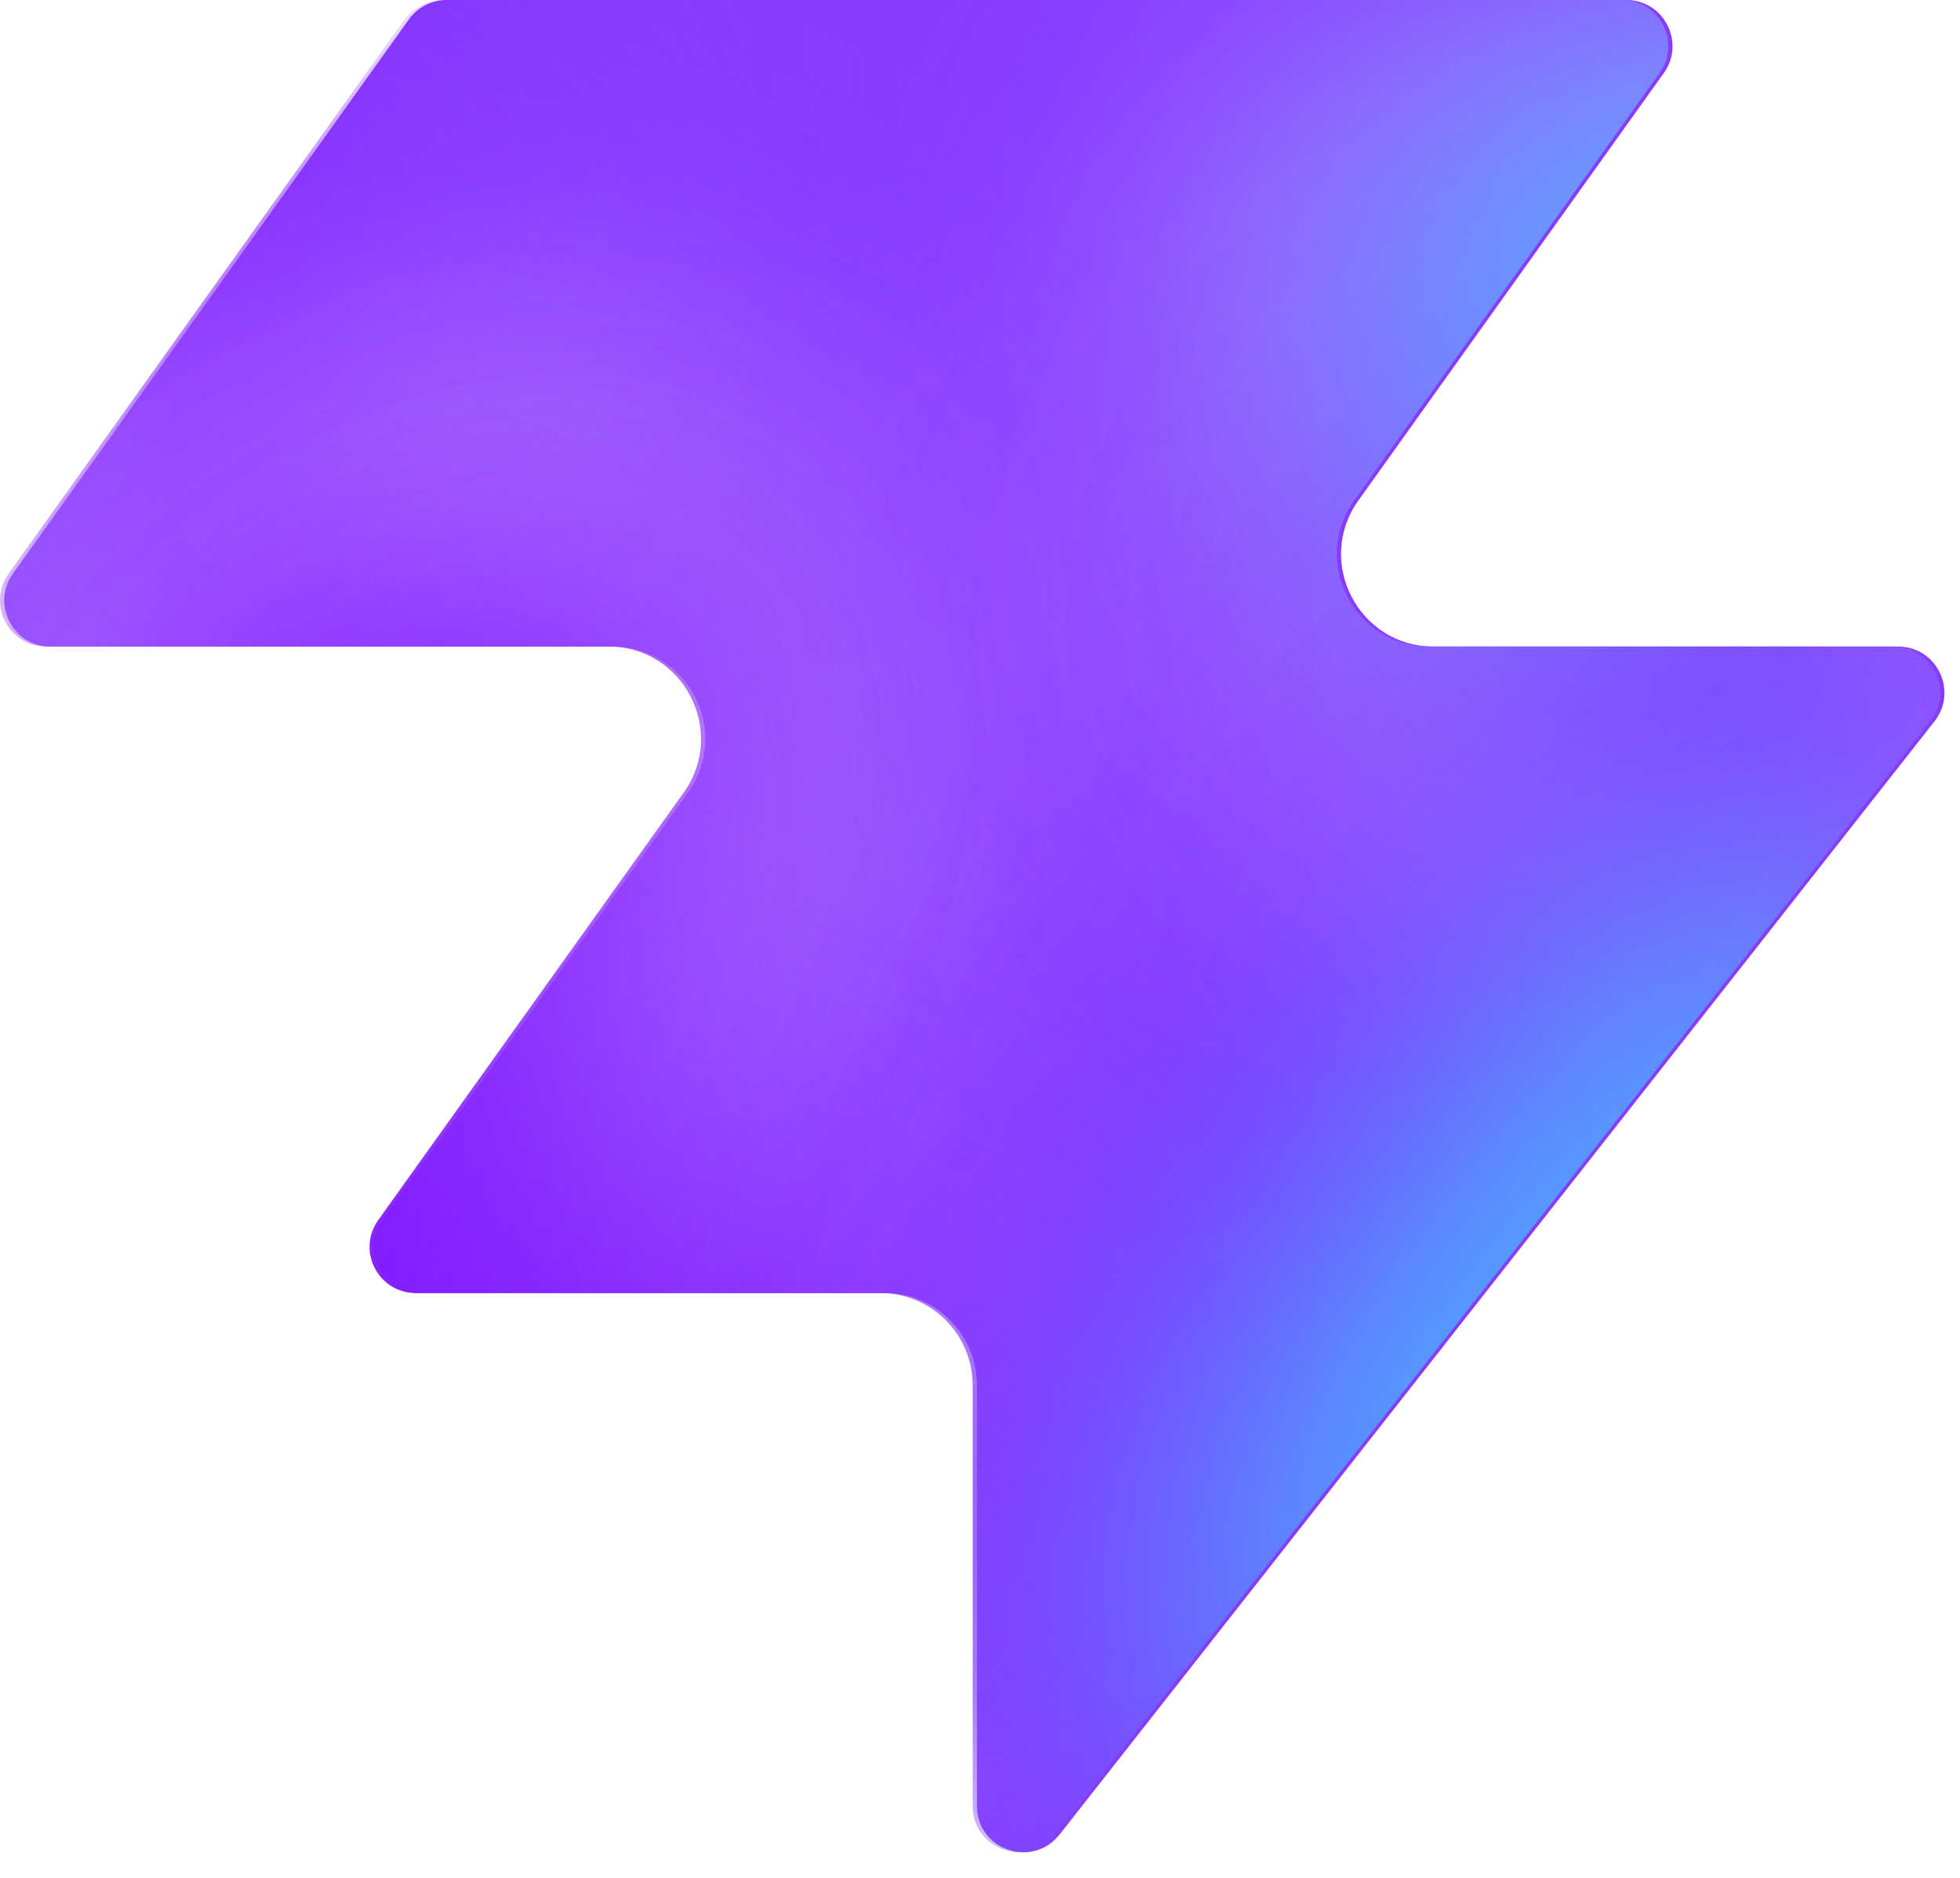
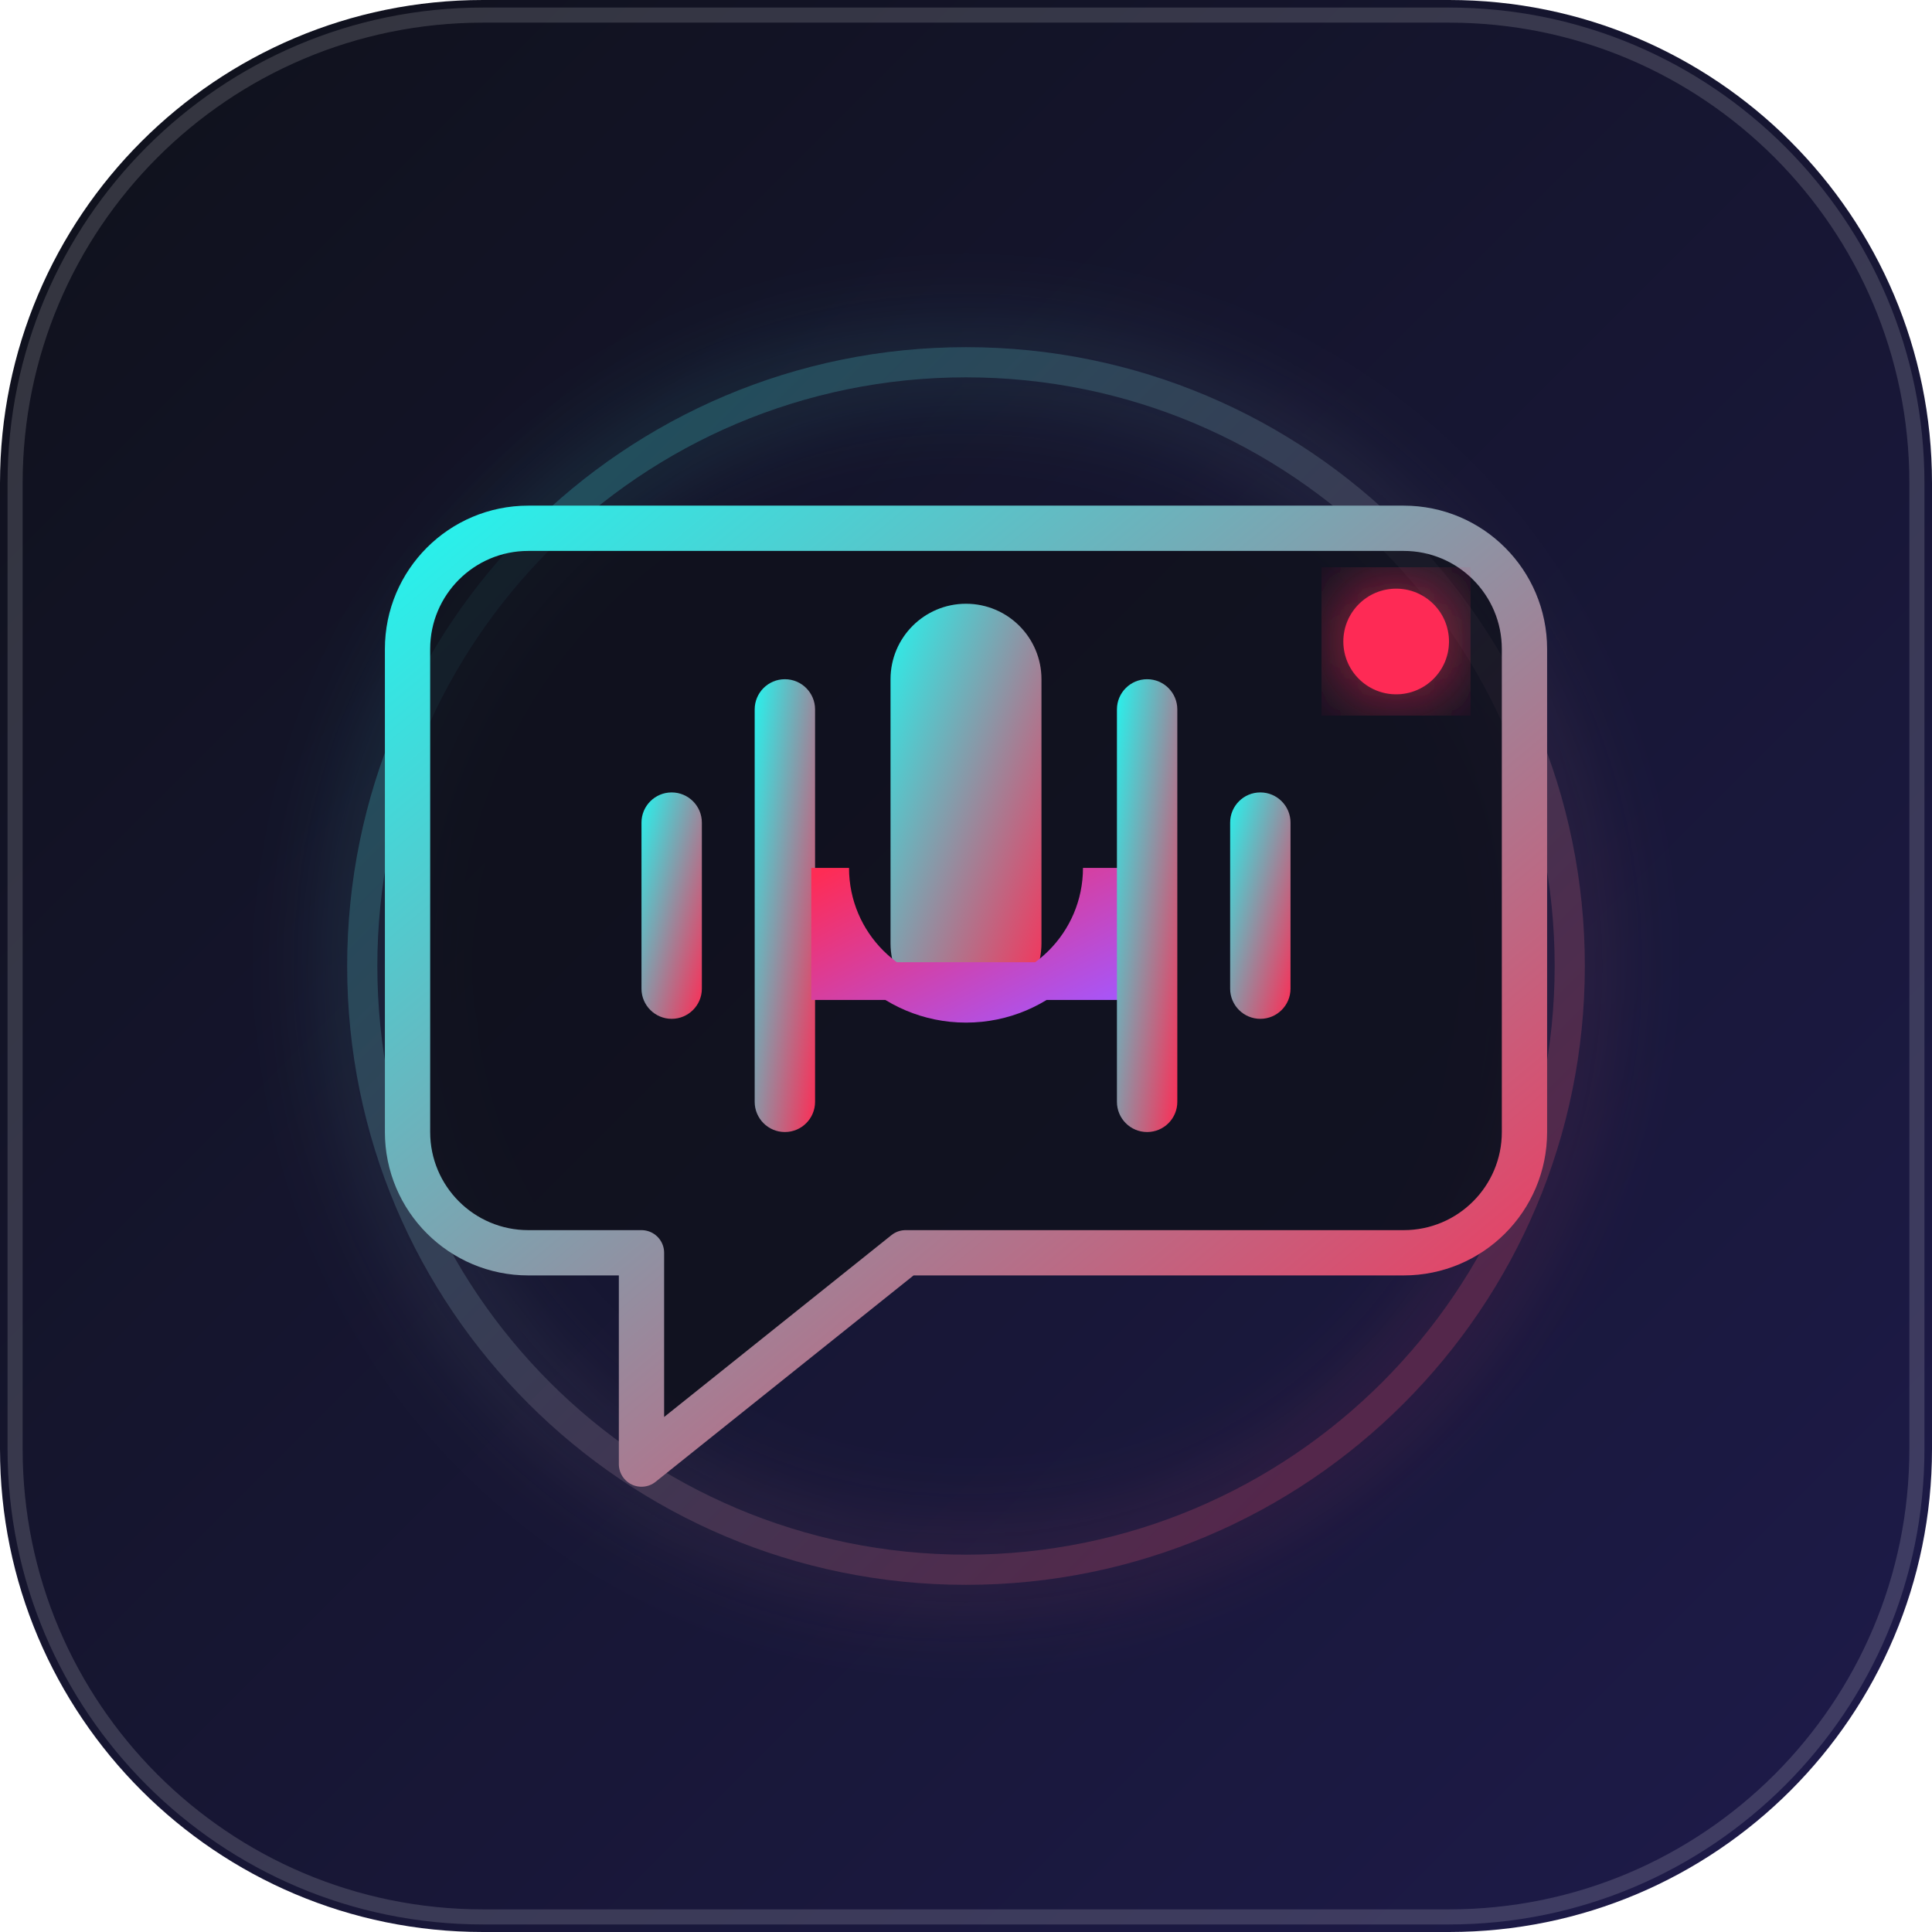
- <svg xmlns="http://www.w3.org/2000/svg" width="48" height="46" fill="none" viewBox="0 0 48 46">
-   <path fill="#863bff" d="M25.946 44.938c-.664.845-2.021.375-2.021-.698V33.937a2.26 2.26 0 0 0-2.262-2.262H10.287c-.92 0-1.456-1.04-.92-1.788l7.48-10.471c1.07-1.497 0-3.578-1.842-3.578H1.237c-.92 0-1.456-1.04-.92-1.788L10.013.474c.214-.297.556-.474.92-.474h28.894c.92 0 1.456 1.04.92 1.788l-7.48 10.471c-1.07 1.498 0 3.579 1.842 3.579h11.377c.943 0 1.473 1.088.89 1.83L25.947 44.94z" style="fill:#863bff;fill:color(display-p3 .525 .23 1);fill-opacity:1" />
-   <mask id="a" width="48" height="46" x="0" y="0" maskUnits="userSpaceOnUse" style="mask-type:alpha">
-     <path fill="#000" d="M25.842 44.938c-.664.844-2.021.375-2.021-.698V33.937a2.26 2.26 0 0 0-2.262-2.262H10.183c-.92 0-1.456-1.04-.92-1.788l7.48-10.471c1.07-1.498 0-3.579-1.842-3.579H1.133c-.92 0-1.456-1.04-.92-1.787L9.91.473c.214-.297.556-.474.92-.474h28.894c.92 0 1.456 1.04.92 1.788l-7.48 10.471c-1.07 1.498 0 3.578 1.842 3.578h11.377c.943 0 1.473 1.088.89 1.832L25.843 44.94z" style="fill:#000;fill-opacity:1" />
-   </mask>
-   <g mask="url(#a)">
-     <g filter="url(#b)">
-       <ellipse cx="5.508" cy="14.704" fill="#ede6ff" rx="5.508" ry="14.704" style="fill:#ede6ff;fill:color(display-p3 .927 .903 1);fill-opacity:1" transform="matrix(.00324 1 1 -.00324 -4.47 31.516)" />
-     </g>
-     <g filter="url(#c)">
-       <ellipse cx="10.399" cy="29.851" fill="#ede6ff" rx="10.399" ry="29.851" style="fill:#ede6ff;fill:color(display-p3 .927 .903 1);fill-opacity:1" transform="matrix(.00324 1 1 -.00324 -39.328 7.883)" />
-     </g>
-     <g filter="url(#d)">
-       <ellipse cx="5.508" cy="30.487" fill="#7e14ff" rx="5.508" ry="30.487" style="fill:#7e14ff;fill:color(display-p3 .492 .077 1);fill-opacity:1" transform="rotate(89.814 -25.913 -14.639)scale(1 -1)" />
-     </g>
-     <g filter="url(#e)">
-       <ellipse cx="5.508" cy="30.599" fill="#7e14ff" rx="5.508" ry="30.599" style="fill:#7e14ff;fill:color(display-p3 .492 .077 1);fill-opacity:1" transform="rotate(89.814 -32.644 -3.334)scale(1 -1)" />
-     </g>
-     <g filter="url(#f)">
-       <ellipse cx="5.508" cy="30.599" fill="#7e14ff" rx="5.508" ry="30.599" style="fill:#7e14ff;fill:color(display-p3 .492 .077 1);fill-opacity:1" transform="matrix(.00324 1 1 -.00324 -34.34 30.47)" />
-     </g>
-     <g filter="url(#g)">
-       <ellipse cx="14.072" cy="22.078" fill="#ede6ff" rx="14.072" ry="22.078" style="fill:#ede6ff;fill:color(display-p3 .927 .903 1);fill-opacity:1" transform="rotate(93.35 24.506 48.493)scale(-1 1)" />
-     </g>
-     <g filter="url(#h)">
-       <ellipse cx="3.47" cy="21.501" fill="#7e14ff" rx="3.47" ry="21.501" style="fill:#7e14ff;fill:color(display-p3 .492 .077 1);fill-opacity:1" transform="rotate(89.009 28.708 47.59)scale(-1 1)" />
-     </g>
-     <g filter="url(#i)">
-       <ellipse cx="3.47" cy="21.501" fill="#7e14ff" rx="3.47" ry="21.501" style="fill:#7e14ff;fill:color(display-p3 .492 .077 1);fill-opacity:1" transform="rotate(89.009 28.708 47.59)scale(-1 1)" />
-     </g>
-     <g filter="url(#j)">
-       <ellipse cx=".387" cy="8.972" fill="#7e14ff" rx="4.407" ry="29.108" style="fill:#7e14ff;fill:color(display-p3 .492 .077 1);fill-opacity:1" transform="rotate(39.51 .387 8.972)" />
-     </g>
-     <g filter="url(#k)">
-       <ellipse cx="47.523" cy="-6.092" fill="#7e14ff" rx="4.407" ry="29.108" style="fill:#7e14ff;fill:color(display-p3 .492 .077 1);fill-opacity:1" transform="rotate(37.892 47.523 -6.092)" />
-     </g>
-     <g filter="url(#l)">
-       <ellipse cx="41.412" cy="6.333" fill="#47bfff" rx="5.971" ry="9.665" style="fill:#47bfff;fill:color(display-p3 .28 .748 1);fill-opacity:1" transform="rotate(37.892 41.412 6.333)" />
-     </g>
-     <g filter="url(#m)">
-       <ellipse cx="-1.879" cy="38.332" fill="#7e14ff" rx="4.407" ry="29.108" style="fill:#7e14ff;fill:color(display-p3 .492 .077 1);fill-opacity:1" transform="rotate(37.892 -1.88 38.332)" />
-     </g>
-     <g filter="url(#n)">
-       <ellipse cx="-1.879" cy="38.332" fill="#7e14ff" rx="4.407" ry="29.108" style="fill:#7e14ff;fill:color(display-p3 .492 .077 1);fill-opacity:1" transform="rotate(37.892 -1.88 38.332)" />
-     </g>
-     <g filter="url(#o)">
-       <ellipse cx="35.651" cy="29.907" fill="#7e14ff" rx="4.407" ry="29.108" style="fill:#7e14ff;fill:color(display-p3 .492 .077 1);fill-opacity:1" transform="rotate(37.892 35.651 29.907)" />
-     </g>
-     <g filter="url(#p)">
-       <ellipse cx="38.418" cy="32.4" fill="#47bfff" rx="5.971" ry="15.297" style="fill:#47bfff;fill:color(display-p3 .28 .748 1);fill-opacity:1" transform="rotate(37.892 38.418 32.4)" />
-     </g>
-   </g>
+ <svg xmlns="http://www.w3.org/2000/svg" viewBox="0 0 512 512" width="100%" height="100%">
  <defs>
-     <filter id="b" width="60.045" height="41.654" x="-19.77" y="16.149" color-interpolation-filters="sRGB" filterUnits="userSpaceOnUse">
-       <feFlood flood-opacity="0" result="BackgroundImageFix" />
-       <feBlend in="SourceGraphic" in2="BackgroundImageFix" result="shape" />
-       <feGaussianBlur result="effect1_foregroundBlur_2002_17158" stdDeviation="7.659" />
-     </filter>
-     <filter id="c" width="90.34" height="51.437" x="-54.613" y="-7.533" color-interpolation-filters="sRGB" filterUnits="userSpaceOnUse">
-       <feFlood flood-opacity="0" result="BackgroundImageFix" />
-       <feBlend in="SourceGraphic" in2="BackgroundImageFix" result="shape" />
-       <feGaussianBlur result="effect1_foregroundBlur_2002_17158" stdDeviation="7.659" />
-     </filter>
-     <filter id="d" width="79.355" height="29.4" x="-49.64" y="2.03" color-interpolation-filters="sRGB" filterUnits="userSpaceOnUse">
-       <feFlood flood-opacity="0" result="BackgroundImageFix" />
-       <feBlend in="SourceGraphic" in2="BackgroundImageFix" result="shape" />
-       <feGaussianBlur result="effect1_foregroundBlur_2002_17158" stdDeviation="4.596" />
-     </filter>
-     <filter id="e" width="79.579" height="29.4" x="-45.045" y="20.029" color-interpolation-filters="sRGB" filterUnits="userSpaceOnUse">
-       <feFlood flood-opacity="0" result="BackgroundImageFix" />
-       <feBlend in="SourceGraphic" in2="BackgroundImageFix" result="shape" />
-       <feGaussianBlur result="effect1_foregroundBlur_2002_17158" stdDeviation="4.596" />
-     </filter>
-     <filter id="f" width="79.579" height="29.4" x="-43.513" y="21.178" color-interpolation-filters="sRGB" filterUnits="userSpaceOnUse">
-       <feFlood flood-opacity="0" result="BackgroundImageFix" />
-       <feBlend in="SourceGraphic" in2="BackgroundImageFix" result="shape" />
-       <feGaussianBlur result="effect1_foregroundBlur_2002_17158" stdDeviation="4.596" />
-     </filter>
-     <filter id="g" width="74.749" height="58.852" x="15.756" y="-17.901" color-interpolation-filters="sRGB" filterUnits="userSpaceOnUse">
-       <feFlood flood-opacity="0" result="BackgroundImageFix" />
-       <feBlend in="SourceGraphic" in2="BackgroundImageFix" result="shape" />
-       <feGaussianBlur result="effect1_foregroundBlur_2002_17158" stdDeviation="7.659" />
-     </filter>
-     <filter id="h" width="61.377" height="25.362" x="23.548" y="2.284" color-interpolation-filters="sRGB" filterUnits="userSpaceOnUse">
-       <feFlood flood-opacity="0" result="BackgroundImageFix" />
-       <feBlend in="SourceGraphic" in2="BackgroundImageFix" result="shape" />
-       <feGaussianBlur result="effect1_foregroundBlur_2002_17158" stdDeviation="4.596" />
-     </filter>
-     <filter id="i" width="61.377" height="25.362" x="23.548" y="2.284" color-interpolation-filters="sRGB" filterUnits="userSpaceOnUse">
-       <feFlood flood-opacity="0" result="BackgroundImageFix" />
-       <feBlend in="SourceGraphic" in2="BackgroundImageFix" result="shape" />
-       <feGaussianBlur result="effect1_foregroundBlur_2002_17158" stdDeviation="4.596" />
-     </filter>
-     <filter id="j" width="56.045" height="63.649" x="-27.636" y="-22.853" color-interpolation-filters="sRGB" filterUnits="userSpaceOnUse">
-       <feFlood flood-opacity="0" result="BackgroundImageFix" />
-       <feBlend in="SourceGraphic" in2="BackgroundImageFix" result="shape" />
-       <feGaussianBlur result="effect1_foregroundBlur_2002_17158" stdDeviation="4.596" />
-     </filter>
-     <filter id="k" width="54.814" height="64.646" x="20.116" y="-38.415" color-interpolation-filters="sRGB" filterUnits="userSpaceOnUse">
-       <feFlood flood-opacity="0" result="BackgroundImageFix" />
-       <feBlend in="SourceGraphic" in2="BackgroundImageFix" result="shape" />
-       <feGaussianBlur result="effect1_foregroundBlur_2002_17158" stdDeviation="4.596" />
-     </filter>
-     <filter id="l" width="33.541" height="35.313" x="24.641" y="-11.323" color-interpolation-filters="sRGB" filterUnits="userSpaceOnUse">
-       <feFlood flood-opacity="0" result="BackgroundImageFix" />
-       <feBlend in="SourceGraphic" in2="BackgroundImageFix" result="shape" />
-       <feGaussianBlur result="effect1_foregroundBlur_2002_17158" stdDeviation="4.596" />
-     </filter>
-     <filter id="m" width="54.814" height="64.646" x="-29.286" y="6.009" color-interpolation-filters="sRGB" filterUnits="userSpaceOnUse">
-       <feFlood flood-opacity="0" result="BackgroundImageFix" />
-       <feBlend in="SourceGraphic" in2="BackgroundImageFix" result="shape" />
-       <feGaussianBlur result="effect1_foregroundBlur_2002_17158" stdDeviation="4.596" />
-     </filter>
-     <filter id="n" width="54.814" height="64.646" x="-29.286" y="6.009" color-interpolation-filters="sRGB" filterUnits="userSpaceOnUse">
-       <feFlood flood-opacity="0" result="BackgroundImageFix" />
-       <feBlend in="SourceGraphic" in2="BackgroundImageFix" result="shape" />
-       <feGaussianBlur result="effect1_foregroundBlur_2002_17158" stdDeviation="4.596" />
-     </filter>
-     <filter id="o" width="54.814" height="64.646" x="8.244" y="-2.416" color-interpolation-filters="sRGB" filterUnits="userSpaceOnUse">
-       <feFlood flood-opacity="0" result="BackgroundImageFix" />
-       <feBlend in="SourceGraphic" in2="BackgroundImageFix" result="shape" />
-       <feGaussianBlur result="effect1_foregroundBlur_2002_17158" stdDeviation="4.596" />
-     </filter>
-     <filter id="p" width="39.409" height="43.623" x="18.713" y="10.588" color-interpolation-filters="sRGB" filterUnits="userSpaceOnUse">
-       <feFlood flood-opacity="0" result="BackgroundImageFix" />
-       <feBlend in="SourceGraphic" in2="BackgroundImageFix" result="shape" />
-       <feGaussianBlur result="effect1_foregroundBlur_2002_17158" stdDeviation="4.596" />
+     <linearGradient id="bg" x1="0%" y1="0%" x2="100%" y2="100%">
+       <stop offset="0%" stop-color="#0f111a" />
+       <stop offset="100%" stop-color="#1e1b4b" />
+     </linearGradient>
+     <linearGradient id="cyan-pink" x1="0%" y1="0%" x2="100%" y2="100%">
+       <stop offset="0%" stop-color="#25f4ee" />
+       <stop offset="100%" stop-color="#fe2c55" />
+     </linearGradient>
+     <linearGradient id="pink-purple" x1="0%" y1="0%" x2="100%" y2="100%">
+       <stop offset="0%" stop-color="#fe2c55" />
+       <stop offset="100%" stop-color="#a855f7" />
+     </linearGradient>
+     <filter id="glow" x="-20%" y="-20%" width="140%" height="140%">
+       <feGaussianBlur stdDeviation="12" result="blur" />
+       <feComposite in="SourceGraphic" in2="blur" operator="over" />
    </filter>
  </defs>
+   <rect width="512" height="512" rx="128" fill="url(#bg)" />
+   <rect width="504" height="504" x="4" y="4" rx="124" fill="none" stroke="rgba(255,255,255,0.15)" stroke-width="4" />
+   <circle cx="256" cy="256" r="160" fill="none" stroke="url(#cyan-pink)" stroke-width="8" opacity="0.3" filter="url(#glow)" />
+   <path d="M 140 140 H 372 A 32 32 0 0 1 404 172 V 300 A 32 32 0 0 1 372 332 H 240 L 170 388 V 332 H 140 A 32 32 0 0 1 108 300 V 172 A 32 32 0 0 1 140 140 Z" fill="rgba(15, 17, 26, 0.75)" stroke="url(#cyan-pink)" stroke-width="12" stroke-linejoin="round" />
+   <rect x="170" y="210" width="16" height="60" rx="8" fill="url(#cyan-pink)" />
+   <rect x="200" y="180" width="16" height="120" rx="8" fill="url(#cyan-pink)" />
+   <rect x="236" y="160" width="40" height="110" rx="20" fill="url(#cyan-pink)" />
+   <path d="M 220 230 A 36 36 0 0 0 292 230 V 260 H 220 Z" fill="none" stroke="url(#pink-purple)" stroke-width="10" stroke-linecap="round" />
+   <line x1="256" y1="270" x2="256" y2="300" stroke="url(#pink-purple)" stroke-width="10" stroke-linecap="round" />
+   <rect x="296" y="180" width="16" height="120" rx="8" fill="url(#cyan-pink)" />
+   <rect x="326" y="210" width="16" height="60" rx="8" fill="url(#cyan-pink)" />
+   <circle cx="370" cy="170" r="14" fill="#fe2c55" filter="url(#glow)" />
</svg>
